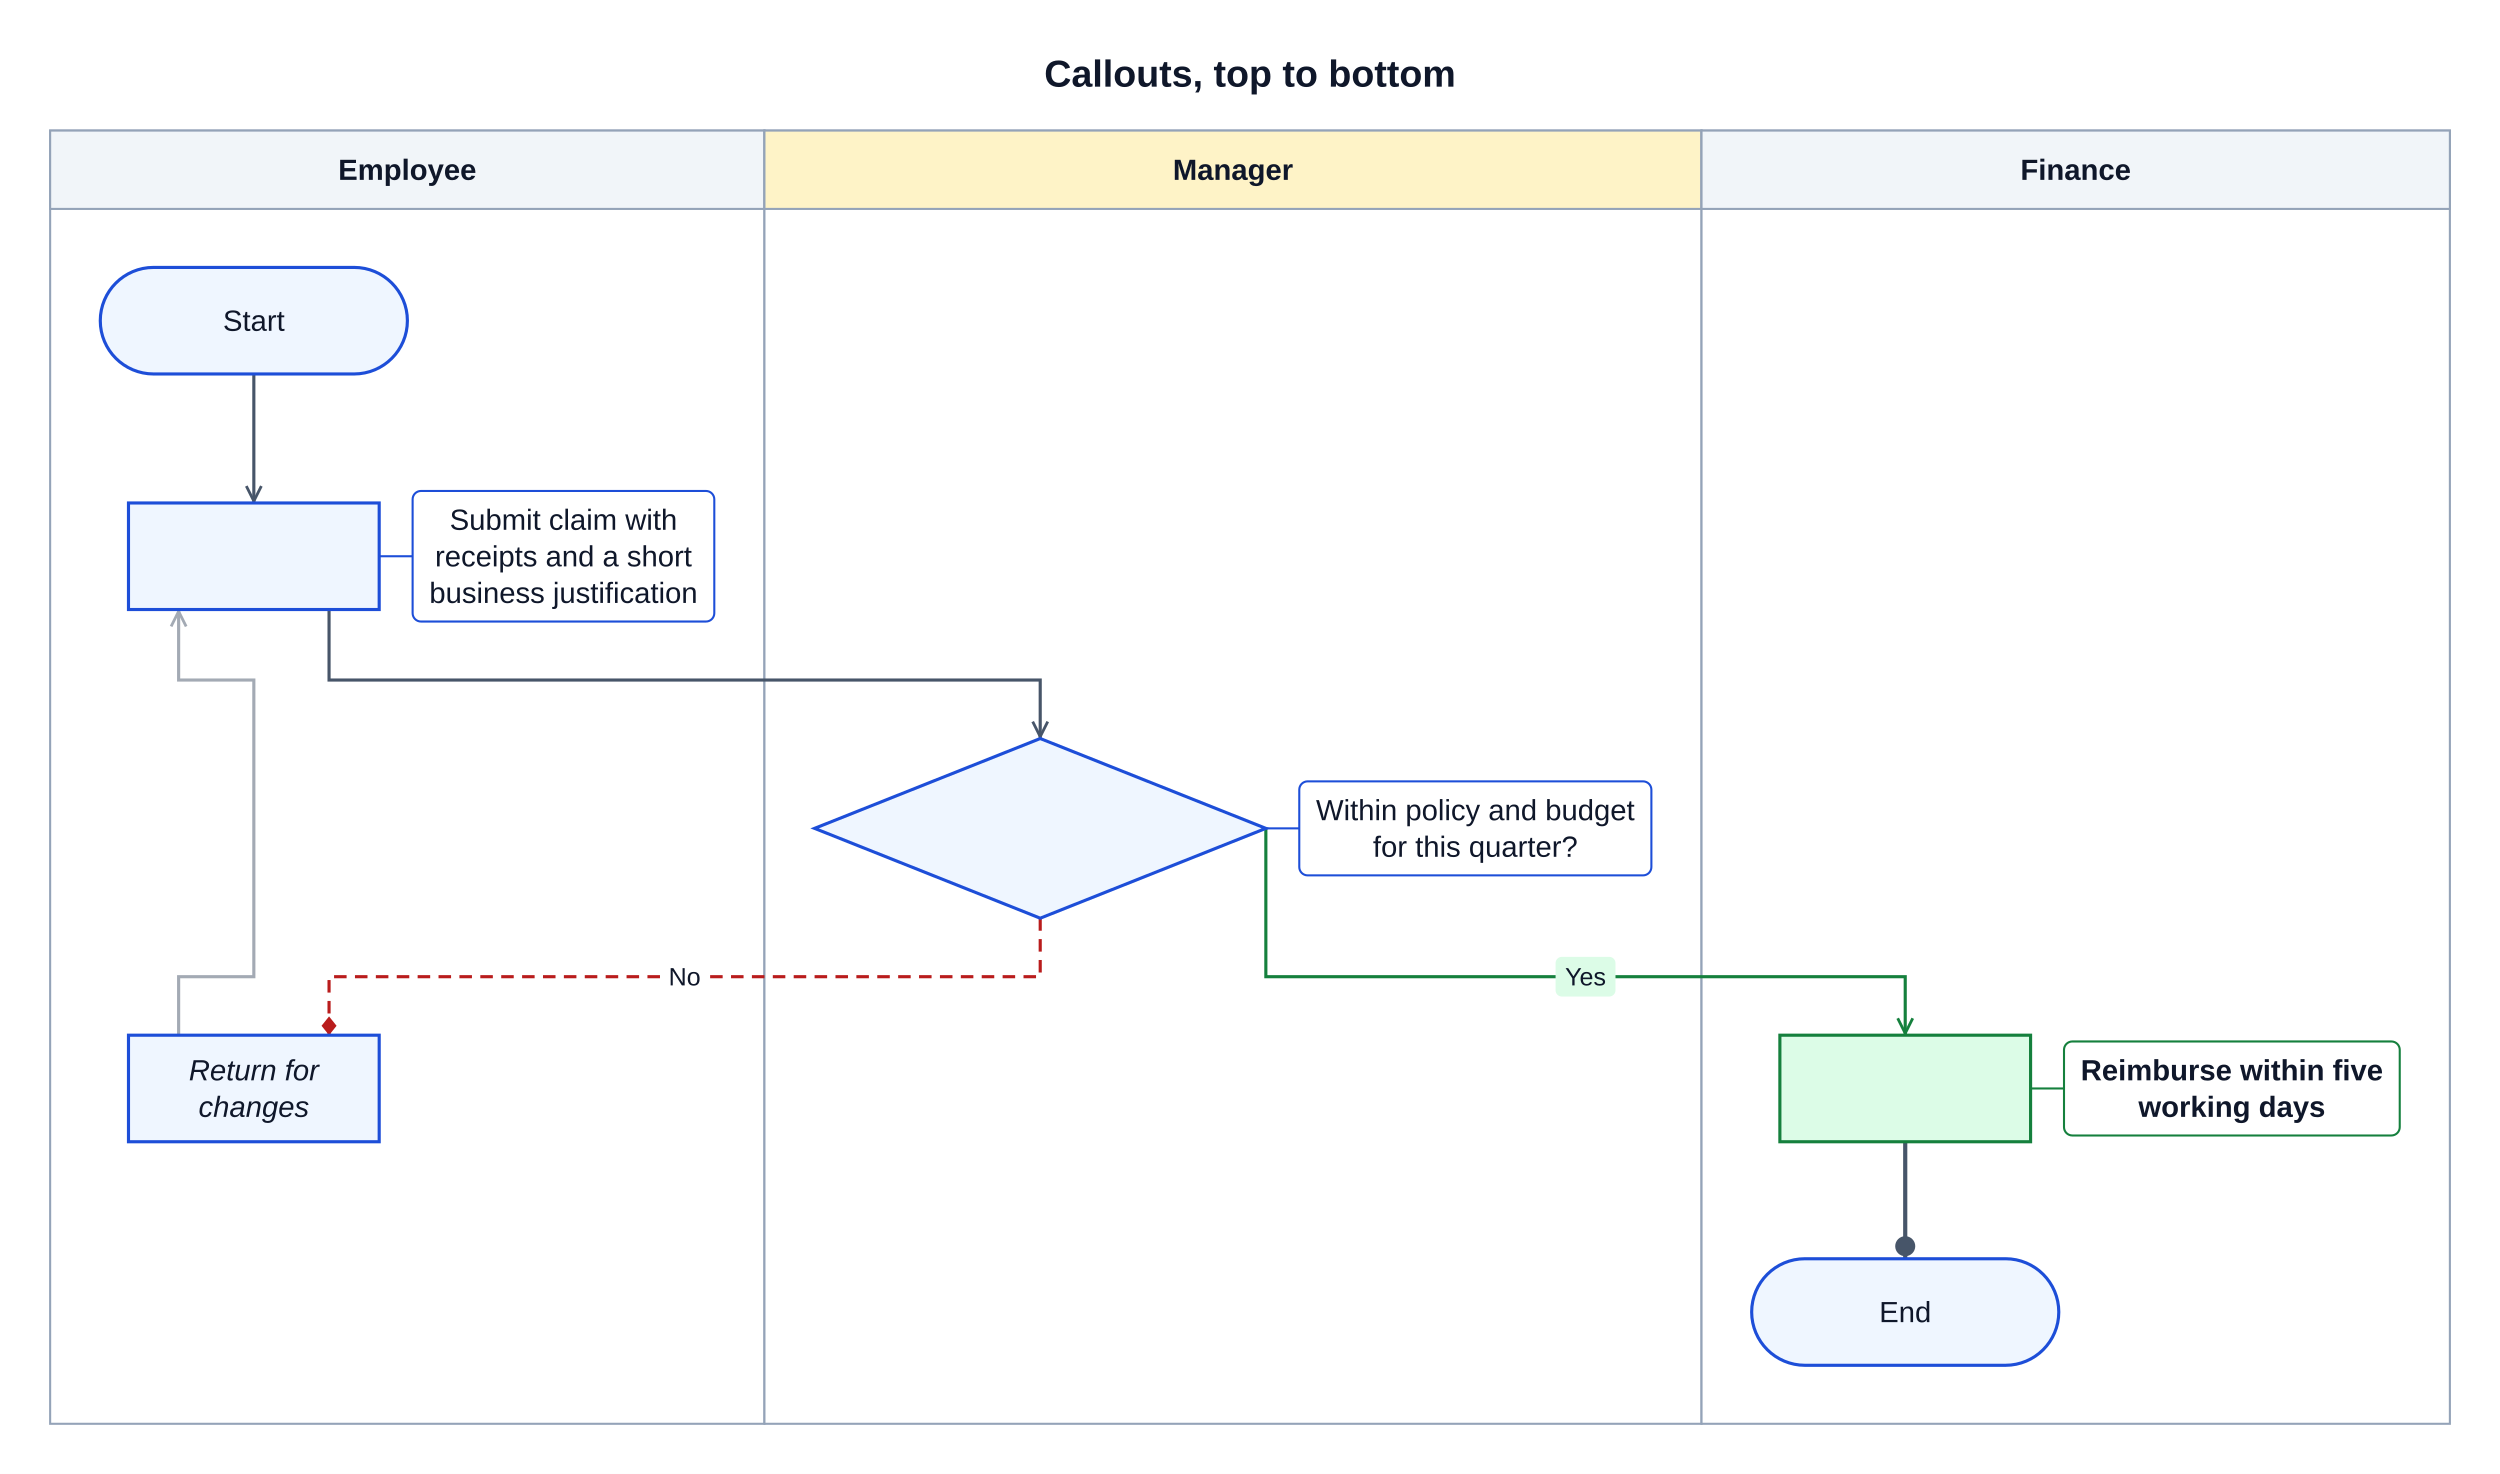
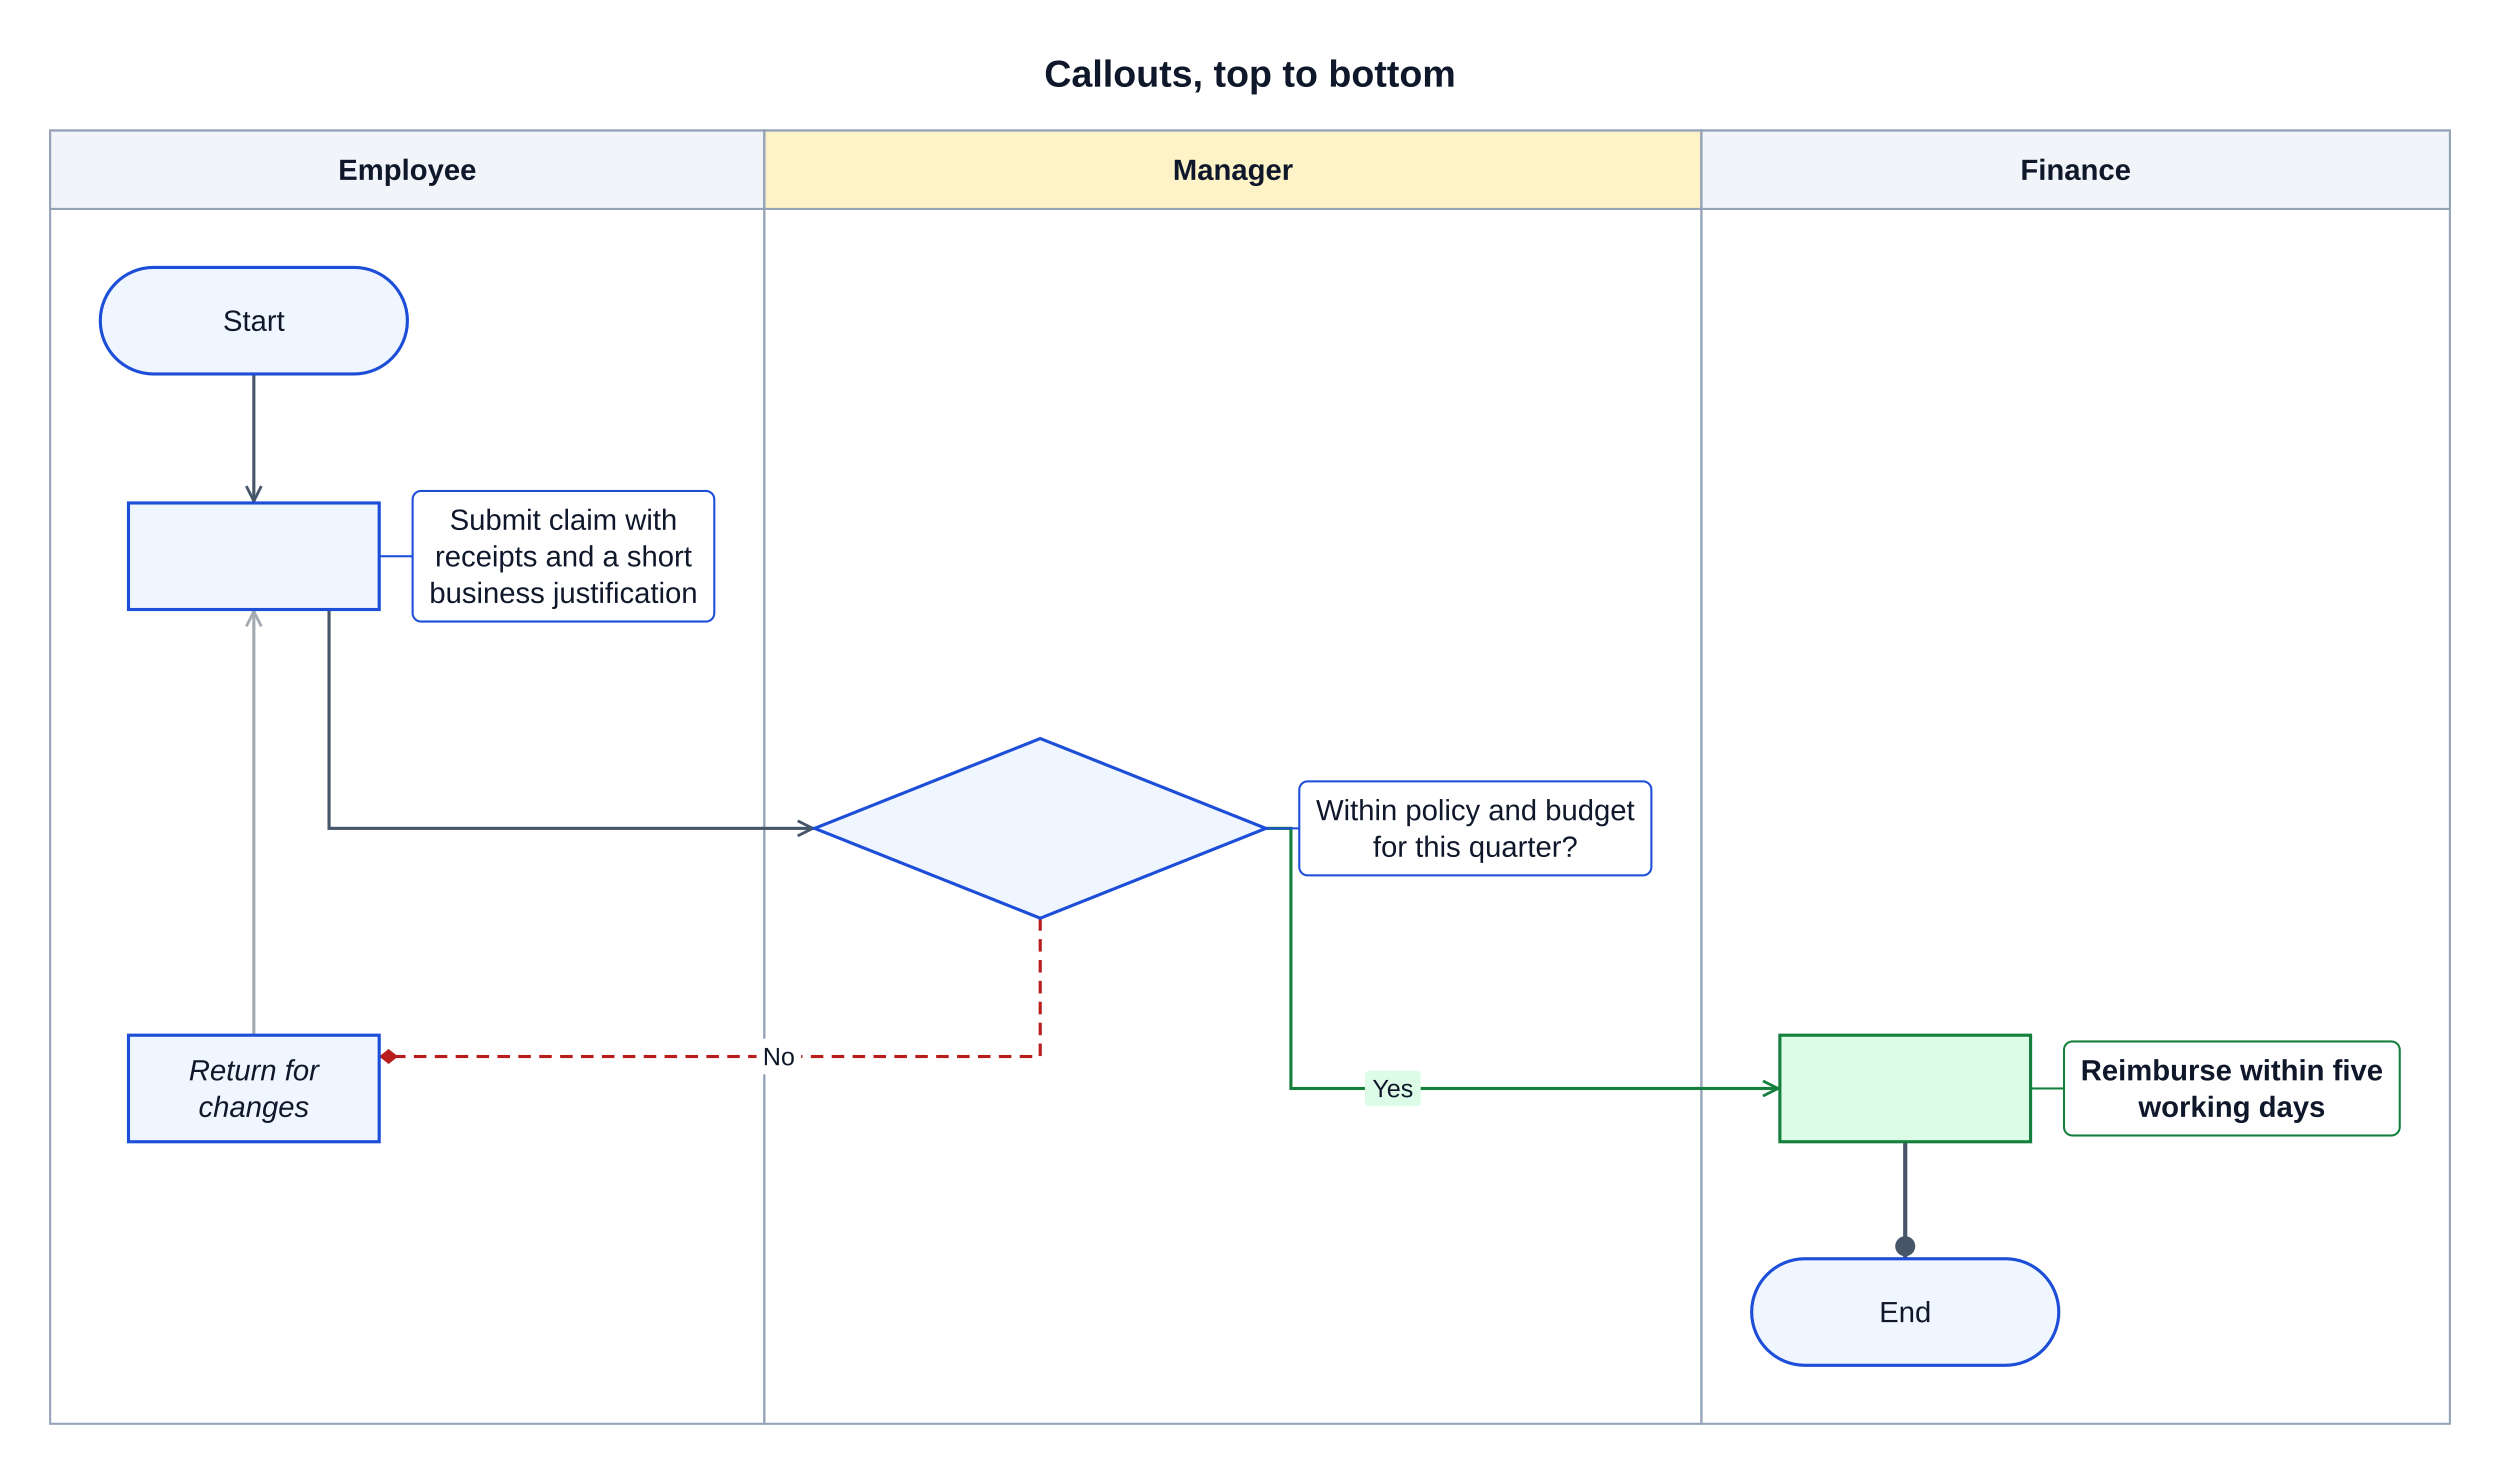
<svg xmlns="http://www.w3.org/2000/svg" version="1.1" width="1196.63" height="705.5" viewBox="0 0 1196.63 705.5" class="jtd jtd-flowchart">
  <defs>
    <marker id="jtd-arrow" viewBox="0 0 10 10" refX="10" refY="5" markerWidth="9" markerHeight="9" markerUnits="userSpaceOnUse" orient="auto">
      <path d="M0 0L10 5L0 10Z" fill="#475569" />
    </marker>
    <marker id="jtd-arrow-open" viewBox="0 0 10 10" refX="10" refY="5" markerWidth="9" markerHeight="9" markerUnits="userSpaceOnUse" orient="auto">
      <path d="M1 1L9 5L1 9" fill="none" stroke="#475569" stroke-width="1.5" />
    </marker>
    <marker id="jtd-arrow-open-15803d" viewBox="0 0 10 10" refX="10" refY="5" markerWidth="9" markerHeight="9" markerUnits="userSpaceOnUse" orient="auto">
      <path d="M1 1L9 5L1 9" fill="none" stroke="#15803d" stroke-width="1.5" />
    </marker>
    <marker id="jtd-arrow-diamond-b91c1c" viewBox="0 0 10 10" refX="10" refY="5" markerWidth="9" markerHeight="9" markerUnits="userSpaceOnUse" orient="auto">
      <path d="M0 5L5 1L10 5L5 9Z" fill="#b91c1c" />
    </marker>
    <marker id="jtd-arrow-circle-w2" viewBox="0 0 10 10" refX="10" refY="5" markerWidth="12" markerHeight="12" markerUnits="userSpaceOnUse" orient="auto">
      <path d="M1 5A4 4 0 1 1 9 5A4 4 0 1 1 1 5Z" fill="#475569" />
    </marker>
  </defs>
  <rect width="1196.63" height="705.5" fill="#ffffff" />
  <g font-family="Arial, 'Liberation Sans', Helvetica, sans-serif" font-size="14" fill="#0f172a" style="font-kerning:none;font-variant-ligatures:none">
    <text x="598.32" y="41.49" text-anchor="middle" font-size="18" font-weight="bold" class="jtd-title">Callouts, top to bottom</text>
    <g transform="translate(24 62.5)">
      <g id="l-emp" class="jtd-lane">
        <rect x="0" y="0" width="341.9" height="619" fill="#ffffff" stroke="#94a3b8" stroke-width="1" />
        <rect x="0" y="0" width="341.9" height="37.5" fill="#f1f5f9" stroke="#94a3b8" stroke-width="1" />
        <text x="170.95" y="23.6" text-anchor="middle" font-size="14" font-weight="bold">Employee</text>
      </g>
      <g id="l-mgr" class="jtd-lane">
        <rect x="341.9" y="0" width="448.54" height="619" fill="#ffffff" stroke="#94a3b8" stroke-width="1" />
        <rect x="341.9" y="0" width="448.54" height="37.5" fill="#fef3c7" stroke="#94a3b8" stroke-width="1" />
        <text x="566.17" y="23.6" text-anchor="middle" font-size="14" font-weight="bold">Manager</text>
      </g>
      <g id="l-fin" class="jtd-lane">
        <rect x="790.44" y="0" width="358.2" height="619" fill="#ffffff" stroke="#94a3b8" stroke-width="1" />
        <rect x="790.44" y="0" width="358.2" height="37.5" fill="#f1f5f9" stroke="#94a3b8" stroke-width="1" />
        <text x="969.53" y="23.6" text-anchor="middle" font-size="14" font-weight="bold">Finance</text>
      </g>
      <g id="e-edge:start:0" class="jtd-edge">
        <path d="M97.5 116.5L97.5 178.25" fill="none" stroke="#475569" stroke-width="1.5" marker-end="url(#jtd-arrow-open)" />
      </g>
      <g id="e-edge:submit:0" class="jtd-edge">
-         <path d="M133.5 229.25L133.5 263L473.9 263L473.9 291" fill="none" stroke="#475569" stroke-width="1.5" marker-end="url(#jtd-arrow-open)" />
+         <path d="M133.5 229.25L133.5 334L365.9 334" fill="none" stroke="#475569" stroke-width="1.5" marker-end="url(#jtd-arrow-open)" />
      </g>
      <g id="e-edge:check:0" class="jtd-edge">
-         <path d="M581.9 334L581.9 405L887.94 405L887.94 433" fill="none" stroke="#15803d" stroke-width="1.5" marker-end="url(#jtd-arrow-open-15803d)" />
-         <rect x="720.58" y="395.5" width="28.68" height="19" rx="3" fill="#dcfce7" />
-         <text x="734.92" y="409.16" text-anchor="middle" font-size="12">Yes</text>
+         <path d="M581.9 334L593.9 334L593.9 458.5L827.94 458.5" fill="none" stroke="#15803d" stroke-width="1.5" marker-end="url(#jtd-arrow-open-15803d)" />
+         <rect x="629.33" y="450" width="26.68" height="17" rx="2" fill="#dcfce7" />
+         <text x="642.67" y="462.66" text-anchor="middle" font-size="12">Yes</text>
      </g>
      <g id="e-edge:check:1" class="jtd-edge">
-         <path d="M473.9 377L473.9 405L133.5 405L133.5 433" fill="none" stroke="#b91c1c" stroke-width="1.5" stroke-dasharray="6 4" marker-end="url(#jtd-arrow-diamond-b91c1c)" />
-         <rect x="292.03" y="395.5" width="23.34" height="19" rx="3" fill="#ffffff" />
-         <text x="303.7" y="409.16" text-anchor="middle" font-size="12">No</text>
+         <path d="M473.9 377L473.9 443.2L157.5 443.2" fill="none" stroke="#b91c1c" stroke-width="1.5" stroke-dasharray="6 4" marker-end="url(#jtd-arrow-diamond-b91c1c)" />
+         <rect x="338.13" y="434.7" width="21.34" height="17" rx="2" fill="#ffffff" />
+         <text x="348.8" y="447.36" text-anchor="middle" font-size="12">No</text>
      </g>
      <g id="e-edge:return:0" class="jtd-edge" opacity="0.5">
-         <path d="M61.5 433L61.5 405L97.5 405L97.5 263L61.5 263L61.5 229.25" fill="none" stroke="#475569" stroke-width="1.5" marker-end="url(#jtd-arrow-open)" />
+         <path d="M97.5 433L97.5 229.25" fill="none" stroke="#475569" stroke-width="1.5" marker-end="url(#jtd-arrow-open)" />
      </g>
      <g id="e-edge:pay:0" class="jtd-edge">
        <path d="M887.94 484L887.94 540" fill="none" stroke="#475569" stroke-width="2" marker-end="url(#jtd-arrow-circle-w2)" />
      </g>
      <g id="n-start" class="jtd-node jtd-shape-terminator" transform="translate(24 65.5)">
        <path d="M25.5 0H121.5A25.5 25.5 0 0 1 121.5 51H25.5A25.5 25.5 0 0 1 25.5 0Z" fill="#eff6ff" stroke="#1d4ed8" stroke-width="1.5" />
        <text x="73.5" y="30.35" text-anchor="middle">Start</text>
      </g>
      <g id="n-submit" class="jtd-node jtd-shape-process" transform="translate(37.5 178.25)">
        <path d="M0 0H120V51H0Z" fill="#eff6ff" stroke="#1d4ed8" stroke-width="1.5" />
        <path d="M120 25.5L136 25.5" fill="none" stroke="#1d4ed8" stroke-width="1" />
        <rect x="136" y="-5.75" width="144.4" height="62.5" rx="4" fill="#ffffff" stroke="#1d4ed8" stroke-width="1" />
        <text x="208.2" y="12.85" text-anchor="middle">Submit claim with</text>
        <text x="208.2" y="30.35" text-anchor="middle">receipts and a short</text>
        <text x="208.2" y="47.85" text-anchor="middle">business justification</text>
      </g>
      <g id="n-check" class="jtd-node jtd-shape-decision" transform="translate(365.9 291)">
        <path d="M108 0L216 43L108 86L0 43Z" fill="#eff6ff" stroke="#1d4ed8" stroke-width="1.5" />
        <path d="M216 43L232 43" fill="none" stroke="#1d4ed8" stroke-width="1" />
        <rect x="232" y="20.5" width="168.54" height="45" rx="4" fill="#ffffff" stroke="#1d4ed8" stroke-width="1" />
        <text x="316.27" y="39.1" text-anchor="middle">Within policy and budget</text>
        <text x="316.27" y="56.6" text-anchor="middle">for this quarter?</text>
      </g>
      <g id="n-return" class="jtd-node jtd-shape-process" transform="translate(37.5 433)">
        <path d="M0 0H120V51H0Z" fill="#eff6ff" stroke="#1d4ed8" stroke-width="1.5" />
        <text x="60" y="21.6" text-anchor="middle" font-style="italic">Return for</text>
        <text x="60" y="39.1" text-anchor="middle" font-style="italic">changes</text>
      </g>
      <g id="n-pay" class="jtd-node jtd-shape-process" transform="translate(827.94 433)">
        <path d="M0 0H120V51H0Z" fill="#dcfce7" stroke="#15803d" stroke-width="1.5" />
        <path d="M120 25.5L136 25.5" fill="none" stroke="#15803d" stroke-width="1" />
        <rect x="136" y="3" width="160.7" height="45" rx="4" fill="#ffffff" stroke="#15803d" stroke-width="1" />
        <text x="216.35" y="21.6" text-anchor="middle" font-weight="bold">Reimburse within five</text>
        <text x="216.35" y="39.1" text-anchor="middle" font-weight="bold">working days</text>
      </g>
      <g id="n-end" class="jtd-node jtd-shape-terminator" transform="translate(814.44 540)">
        <path d="M25.5 0H121.5A25.5 25.5 0 0 1 121.5 51H25.5A25.5 25.5 0 0 1 25.5 0Z" fill="#eff6ff" stroke="#1d4ed8" stroke-width="1.5" />
        <text x="73.5" y="30.35" text-anchor="middle">End</text>
      </g>
    </g>
  </g>
</svg>
